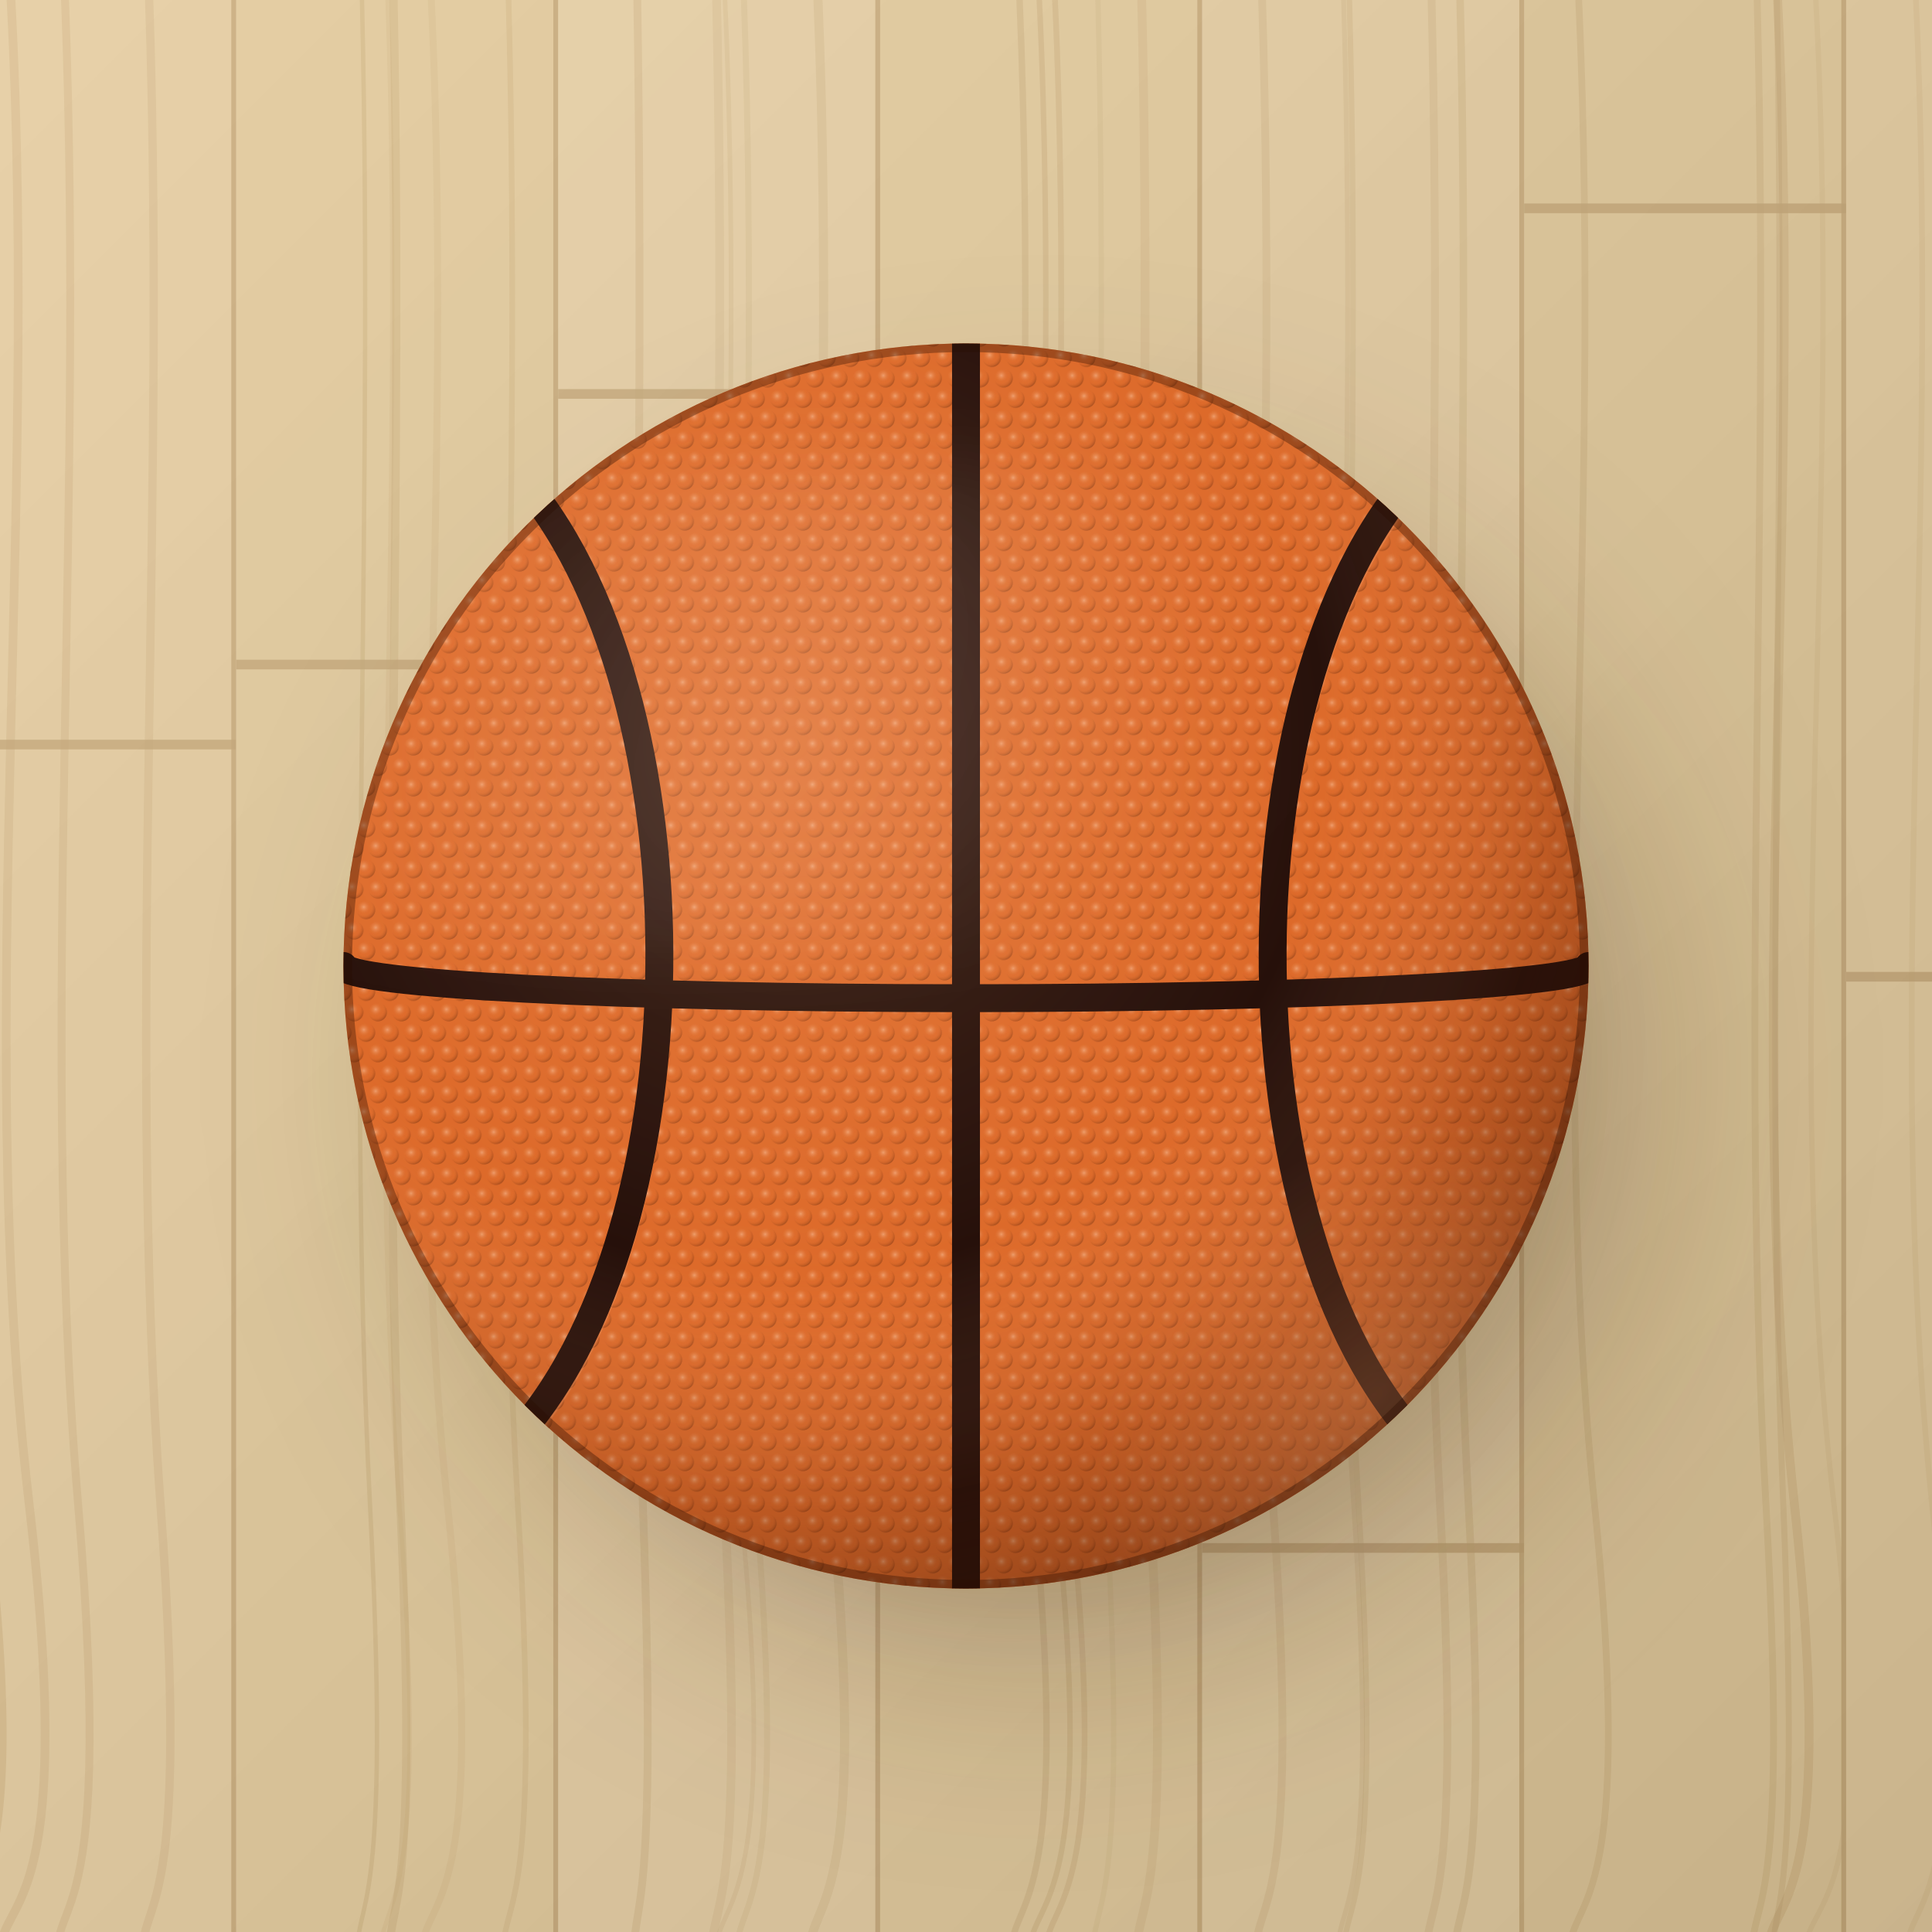
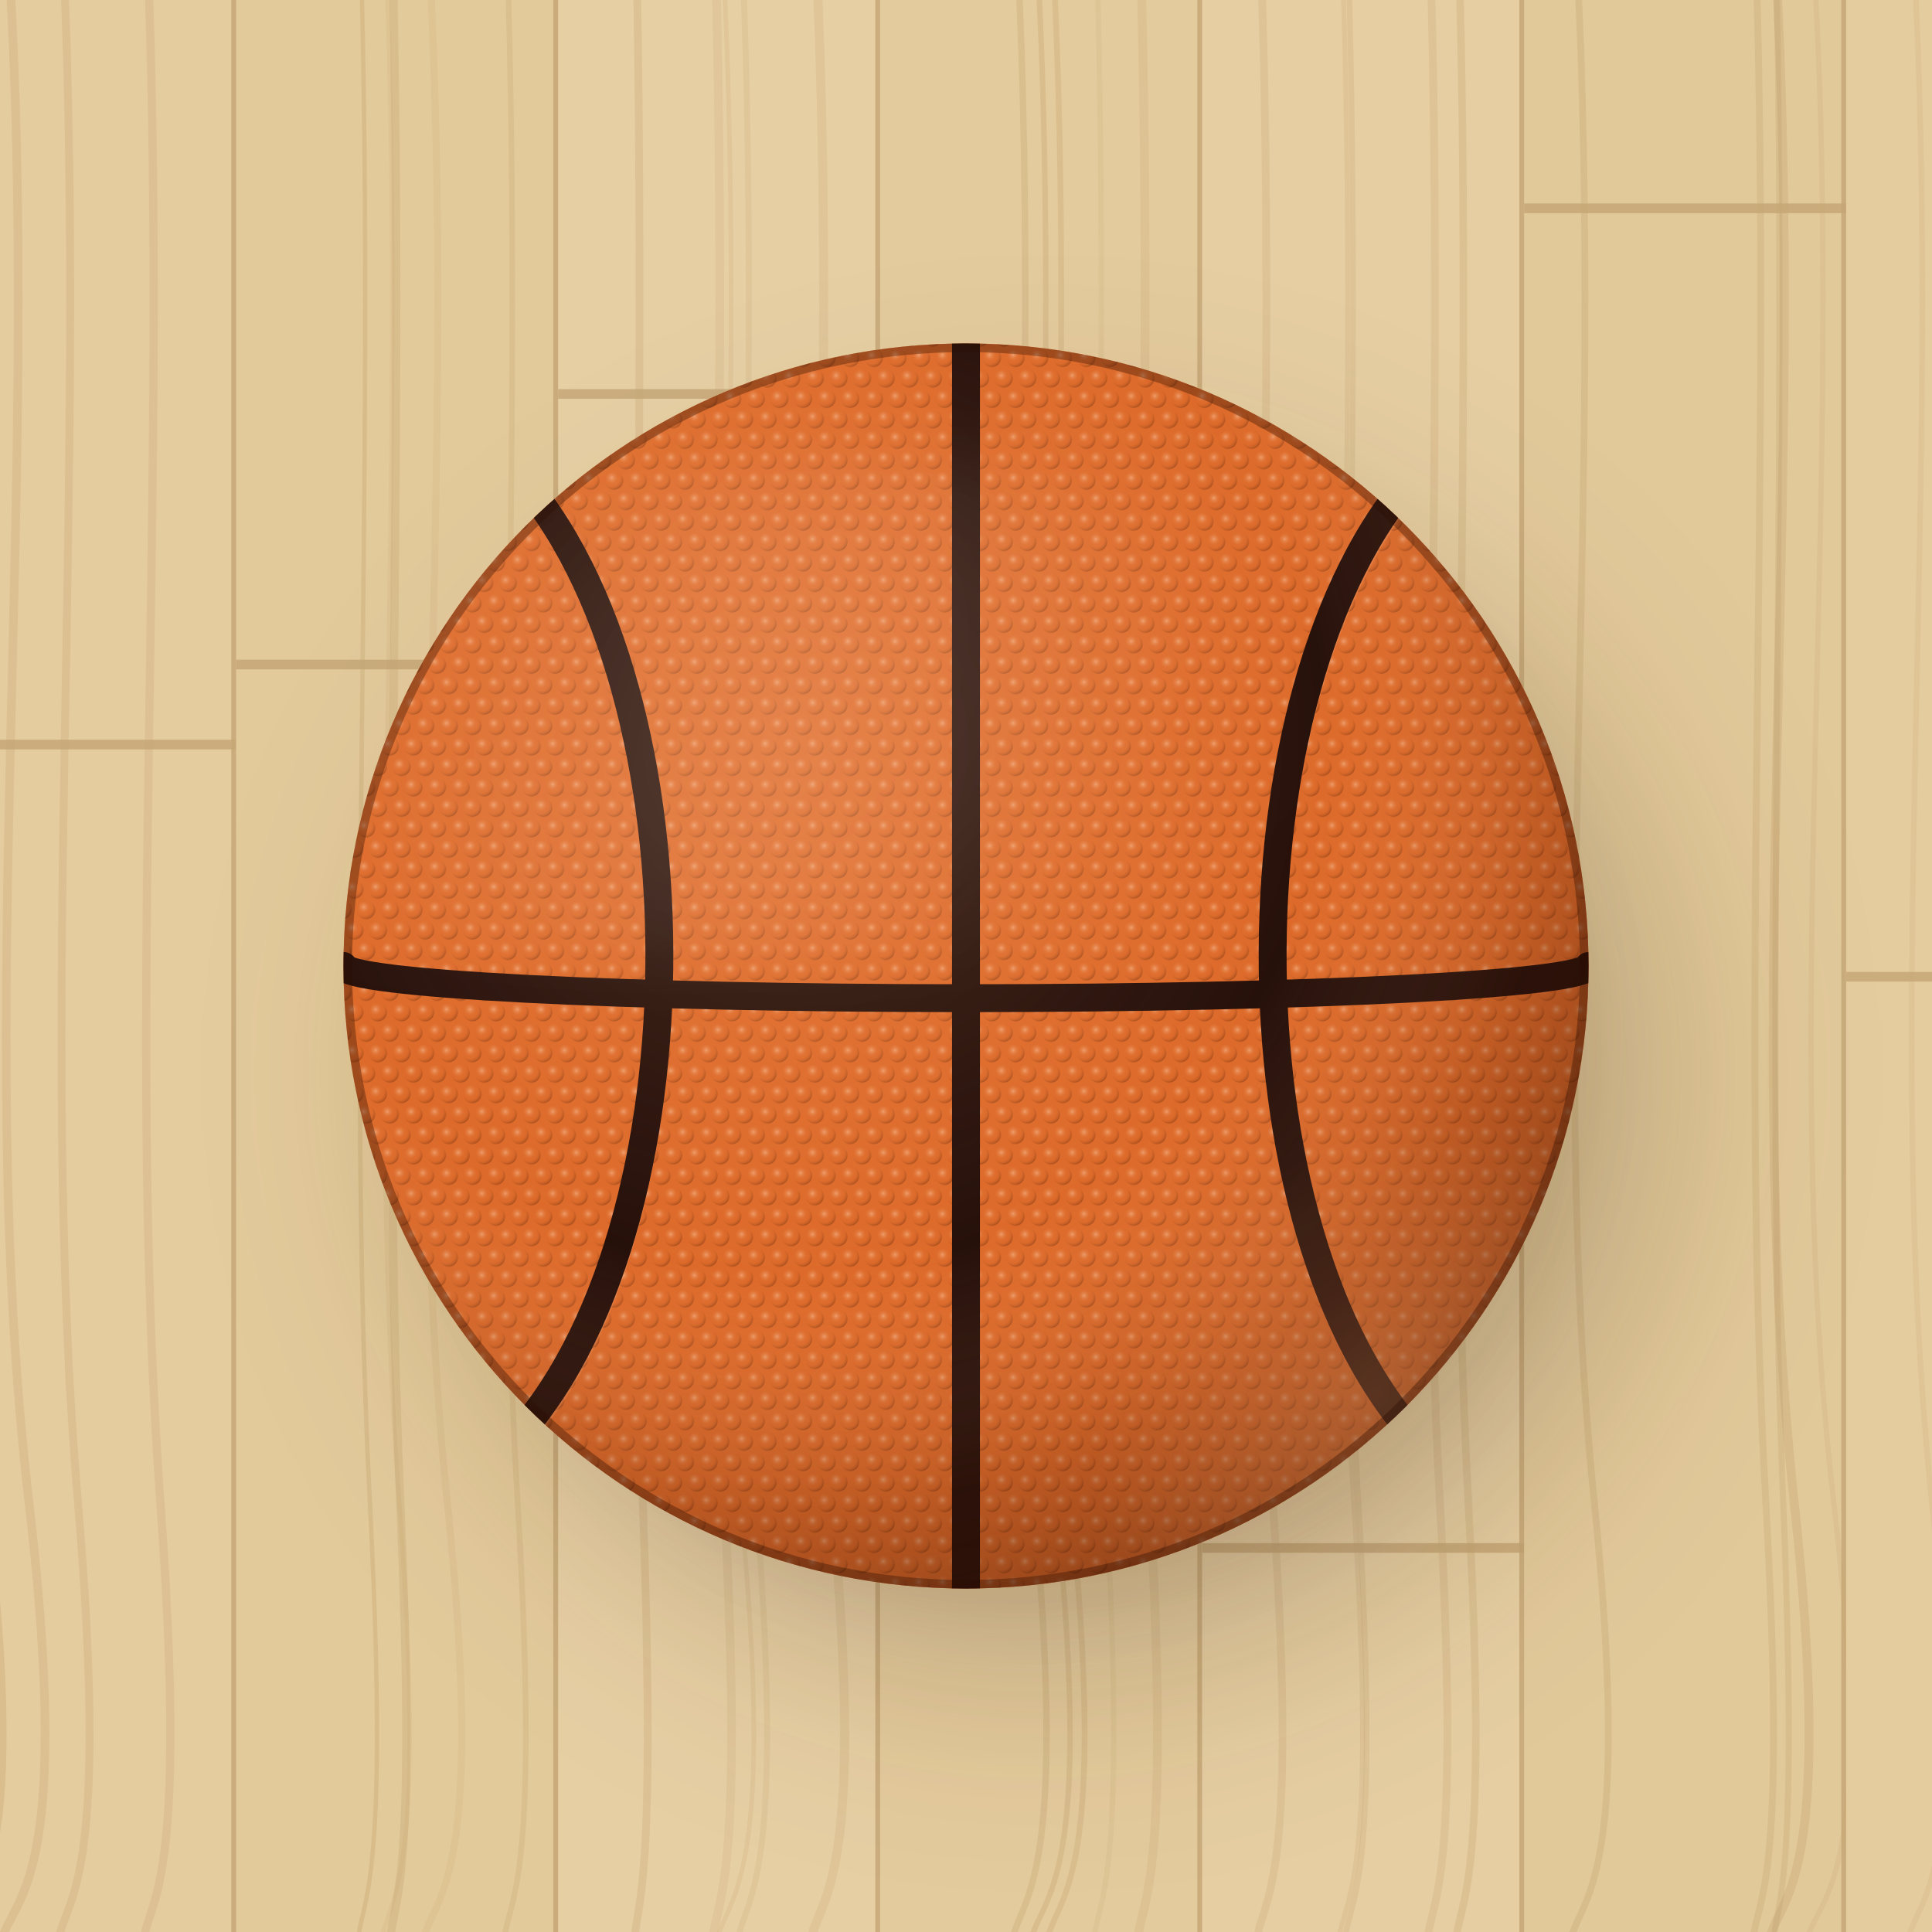
<svg xmlns="http://www.w3.org/2000/svg" viewBox="0 0 180 180">
-   <defs>
-     <linearGradient id="floorSheen" x1="0" y1="0" x2="1" y2="1">
-       <stop offset="0" stop-color="rgba(255, 255, 255, 0.10)" />
-       <stop offset="1" stop-color="rgba(0,0,0,0.12)" />
-     </linearGradient>
-   </defs>
  <rect x="-8" y="0" width="30" height="180" fill="#e5cc9f" />
  <path d="M0.731 -5 C4.014 45 -2.553 95 2.701 140 S-2.553 175 0.731 185" fill="none" stroke="#b8955f" stroke-width="0.813" opacity="0.206" />
  <path d="M-3.816 -5 C-0.676 45 -6.955 95 -1.932 140 S-6.955 175 -3.816 185" fill="none" stroke="#b8955f" stroke-width="0.377" opacity="0.171" />
  <path d="M-3.349 -5 C0.111 45 -6.809 95 -1.273 140 S-6.809 175 -3.349 185" fill="none" stroke="#b8955f" stroke-width="0.616" opacity="0.256" />
  <path d="M5.845 -5 C8.214 45 3.475 95 7.266 140 S3.475 175 5.845 185" fill="none" stroke="#b8955f" stroke-width="0.739" opacity="0.205" />
  <path d="M13.715 -5 C15.761 45 11.67 95 14.943 140 S11.67 175 13.715 185" fill="none" stroke="#b8955f" stroke-width="0.776" opacity="0.186" />
  <path d="M-8 69.37H22" stroke="#c4a574" stroke-width="0.9" opacity="0.8" />
  <path d="M22 0V180" stroke="#c4a574" stroke-width="0.9" opacity="0.8" />
  <rect x="22" y="0" width="30" height="180" fill="#e3ca9b" />
  <path d="M36.556 -5 C37.786 45 35.326 95 37.294 140 S35.326 175 36.556 185" fill="none" stroke="#b8955f" stroke-width="0.767" opacity="0.225" />
  <path d="M33.595 -5 C35.042 45 32.148 95 34.463 140 S32.148 175 33.595 185" fill="none" stroke="#b8955f" stroke-width="0.411" opacity="0.257" />
  <path d="M35.915 -5 C38.055 45 33.774 95 37.199 140 S33.774 175 35.915 185" fill="none" stroke="#b8955f" stroke-width="0.407" opacity="0.135" />
  <path d="M39.918 -5 C42.85 45 36.986 95 41.678 140 S36.986 175 39.918 185" fill="none" stroke="#b8955f" stroke-width="0.653" opacity="0.132" />
  <path d="M47.232 -5 C48.897 45 45.568 95 48.231 140 S45.568 175 47.232 185" fill="none" stroke="#b8955f" stroke-width="0.526" opacity="0.203" />
  <path d="M22 61.914H52" stroke="#c4a574" stroke-width="0.9" opacity="0.8" />
  <path d="M52 0V180" stroke="#c4a574" stroke-width="0.9" opacity="0.8" />
  <rect x="52" y="0" width="30" height="180" fill="#e7cfa4" />
  <path d="M67.299 -5 C70.078 45 64.52 95 68.967 140 S64.52 175 67.299 185" fill="none" stroke="#b8955f" stroke-width="0.429" opacity="0.163" />
  <path d="M75.979 -5 C78.543 45 73.415 95 77.518 140 S73.415 175 75.979 185" fill="none" stroke="#b8955f" stroke-width="0.848" opacity="0.173" />
  <path d="M66.629 -5 C68.075 45 65.184 95 67.497 140 S65.184 175 66.629 185" fill="none" stroke="#b8955f" stroke-width="0.81" opacity="0.156" />
  <path d="M69.112 -5 C71.344 45 66.88 95 70.451 140 S66.88 175 69.112 185" fill="none" stroke="#b8955f" stroke-width="0.567" opacity="0.144" />
  <path d="M59.286 -5 C60.291 45 58.28 95 59.889 140 S58.28 175 59.286 185" fill="none" stroke="#b8955f" stroke-width="0.73" opacity="0.217" />
  <path d="M52 36.703H82" stroke="#c4a574" stroke-width="0.9" opacity="0.8" />
  <path d="M82 0V180" stroke="#c4a574" stroke-width="0.9" opacity="0.8" />
  <rect x="82" y="0" width="30" height="180" fill="#e4cb9d" />
  <path d="M98.033 -5 C100.887 45 95.178 95 99.746 140 S95.178 175 98.033 185" fill="none" stroke="#b8955f" stroke-width="0.536" opacity="0.244" />
  <path d="M94.76 -5 C97.356 45 92.164 95 96.317 140 S92.164 175 94.76 185" fill="none" stroke="#b8955f" stroke-width="0.602" opacity="0.236" />
  <path d="M96.564 -5 C99.528 45 93.599 95 98.342 140 S93.599 175 96.564 185" fill="none" stroke="#b8955f" stroke-width="0.512" opacity="0.254" />
  <path d="M106.236 -5 C107.754 45 104.718 95 107.147 140 S104.718 175 106.236 185" fill="none" stroke="#b8955f" stroke-width="0.825" opacity="0.159" />
  <path d="M102.157 -5 C103.679 45 100.635 95 103.07 140 S100.635 175 102.157 185" fill="none" stroke="#b8955f" stroke-width="0.497" opacity="0.127" />
  <path d="M82 138.898H112" stroke="#c4a574" stroke-width="0.9" opacity="0.8" />
  <path d="M112 0V180" stroke="#c4a574" stroke-width="0.9" opacity="0.8" />
  <rect x="112" y="0" width="30" height="180" fill="#e6cea2" />
  <path d="M133.24 -5 C134.767 45 131.714 95 134.156 140 S131.714 175 133.24 185" fill="none" stroke="#b8955f" stroke-width="0.728" opacity="0.191" />
  <path d="M125.016 -5 C126.841 45 123.191 95 126.111 140 S123.191 175 125.016 185" fill="none" stroke="#b8955f" stroke-width="0.453" opacity="0.169" />
  <path d="M135.9 -5 C137.411 45 134.388 95 136.806 140 S134.388 175 135.9 185" fill="none" stroke="#b8955f" stroke-width="0.7" opacity="0.215" />
  <path d="M125.569 -5 C127.24 45 123.897 95 126.572 140 S123.897 175 125.569 185" fill="none" stroke="#b8955f" stroke-width="0.518" opacity="0.193" />
  <path d="M117.412 -5 C119.377 45 115.447 95 118.591 140 S115.447 175 117.412 185" fill="none" stroke="#b8955f" stroke-width="0.725" opacity="0.185" />
  <path d="M112 144.22H142" stroke="#c4a574" stroke-width="0.9" opacity="0.8" />
  <path d="M142 0V180" stroke="#c4a574" stroke-width="0.9" opacity="0.8" />
  <rect x="142" y="0" width="30" height="180" fill="#e2c99a" />
  <path d="M163.571 -5 C165.15 45 161.992 95 164.519 140 S161.992 175 163.571 185" fill="none" stroke="#b8955f" stroke-width="0.643" opacity="0.216" />
  <path d="M146.827 -5 C149.684 45 143.971 95 148.541 140 S143.971 175 146.827 185" fill="none" stroke="#b8955f" stroke-width="0.631" opacity="0.235" />
  <path d="M165.451 -5 C166.594 45 164.309 95 166.137 140 S164.309 175 165.451 185" fill="none" stroke="#b8955f" stroke-width="0.568" opacity="0.225" />
  <path d="M168.882 -5 C172.16 45 165.604 95 170.849 140 S165.604 175 168.882 185" fill="none" stroke="#b8955f" stroke-width="0.491" opacity="0.147" />
  <path d="M165.345 -5 C168.375 45 162.315 95 167.163 140 S162.315 175 165.345 185" fill="none" stroke="#b8955f" stroke-width="0.826" opacity="0.258" />
  <path d="M142 19.411H172" stroke="#c4a574" stroke-width="0.9" opacity="0.8" />
  <path d="M172 0V180" stroke="#c4a574" stroke-width="0.9" opacity="0.8" />
  <rect x="172" y="0" width="30" height="180" fill="#e5cc9f" />
  <path d="M196.208 -5 C197.804 45 194.612 95 197.166 140 S194.612 175 196.208 185" fill="none" stroke="#b8955f" stroke-width="0.47" opacity="0.257" />
  <path d="M197.186 -5 C200.271 45 194.1 95 199.037 140 S194.1 175 197.186 185" fill="none" stroke="#b8955f" stroke-width="0.631" opacity="0.211" />
  <path d="M183.926 -5 C185.391 45 182.461 95 184.805 140 S182.461 175 183.926 185" fill="none" stroke="#b8955f" stroke-width="0.355" opacity="0.124" />
  <path d="M178.239 -5 C181.15 45 175.328 95 179.986 140 S175.328 175 178.239 185" fill="none" stroke="#b8955f" stroke-width="0.533" opacity="0.132" />
  <path d="M186.791 -5 C190.272 45 183.311 95 188.88 140 S183.311 175 186.791 185" fill="none" stroke="#b8955f" stroke-width="0.627" opacity="0.146" />
  <path d="M172 91H202" stroke="#c4a574" stroke-width="0.9" opacity="0.8" />
  <path d="M202 0V180" stroke="#c4a574" stroke-width="0.9" opacity="0.8" />
-   <rect width="180" height="180" fill="url(#floorSheen)" />
  <defs>
    <pattern id="pebble" width="2.2" height="3.81" patternUnits="userSpaceOnUse">
      <circle cx="1.1" cy="0.953" r="0.858" fill="url(#bump)" />
      <circle cx="0" cy="2.858" r="0.858" fill="url(#bump)" />
      <circle cx="2.2" cy="2.858" r="0.858" fill="url(#bump)" />
    </pattern>
    <radialGradient id="bump" cx="0.38" cy="0.35" r="0.7">
      <stop offset="0" stop-color="#ffd0ad" stop-opacity="0.55" />
      <stop offset="0.55" stop-color="#e2702e" stop-opacity="0" />
      <stop offset="1" stop-color="#5a2208" stop-opacity="0.5" />
    </radialGradient>
    <radialGradient id="shade" cx="0.36" cy="0.32" r="0.86">
      <stop offset="0" stop-color="#ffc49a" stop-opacity="0.16" />
      <stop offset="0.5" stop-color="#ffc49a" stop-opacity="0" />
      <stop offset="0.72" stop-color="#3d1504" stop-opacity="0.2" />
      <stop offset="0.9" stop-color="#2a0e02" stop-opacity="0.5" />
      <stop offset="1" stop-color="#2a0e02" stop-opacity="0.42" />
    </radialGradient>
    <radialGradient id="bounce" cx="0.5" cy="0.5" r="0.5">
      <stop offset="0" stop-color="#ffb07a" stop-opacity="0.22" />
      <stop offset="1" stop-color="#ffb07a" stop-opacity="0" />
    </radialGradient>
    <filter id="contact" x="-50%" y="-50%" width="200%" height="200%">
      <feGaussianBlur stdDeviation="3" />
    </filter>
    <filter id="soft" x="-50%" y="-50%" width="200%" height="200%">
      <feGaussianBlur stdDeviation="11" />
    </filter>
    <filter id="drop" x="-50%" y="-50%" width="200%" height="200%">
      <feGaussianBlur stdDeviation="10" />
    </filter>
    <clipPath id="clip">
      <circle cx="90" cy="90" r="58" />
    </clipPath>
  </defs>
  <ellipse cx="97" cy="100" rx="58" ry="56" fill="#3b2210" opacity="0.22" filter="url(#drop)" />
  <ellipse cx="94" cy="96" rx="54" ry="54" fill="#3b2210" opacity="0.07" filter="url(#contact)" />
  <circle cx="90" cy="90" r="58" fill="#dd6a2a" />
  <g clip-path="url(#clip)">
    <rect x="30" y="30" width="120" height="120" fill="url(#pebble)" opacity="0.9" />
    <g fill="none" stroke-linecap="round">
      <g stroke="#ffb88c" stroke-opacity="0.22" stroke-width="1" transform="translate(0.7 0.7)">
        <path d="M90 28V152M32 90A58 3 0 0 0 148 90" />
        <path d="M48 44C66.3 64 66 117 46.5 135.5M132 44C113.7 64 114 117 133.5 135.5" />
      </g>
      <g stroke="#26100a" stroke-width="2.6">
        <path d="M90 28V152M32 90A58 3 0 0 0 148 90" />
        <path d="M48 44C66.3 64 66 117 46.5 135.5M132 44C113.7 64 114 117 133.5 135.5" />
      </g>
    </g>
    <circle cx="90" cy="90" r="58" fill="url(#shade)" />
    <ellipse cx="128" cy="130" rx="30" ry="22" transform="rotate(-45 128 130)" fill="url(#bounce)" />
    <ellipse cx="72" cy="66" rx="30" ry="21" transform="rotate(-35 72 66)" fill="#fff" opacity="0.08" filter="url(#soft)" />
  </g>
  <circle cx="90" cy="90" r="57.6" fill="none" stroke="#2a0e02" stroke-opacity="0.35" stroke-width="0.8" />
</svg>
